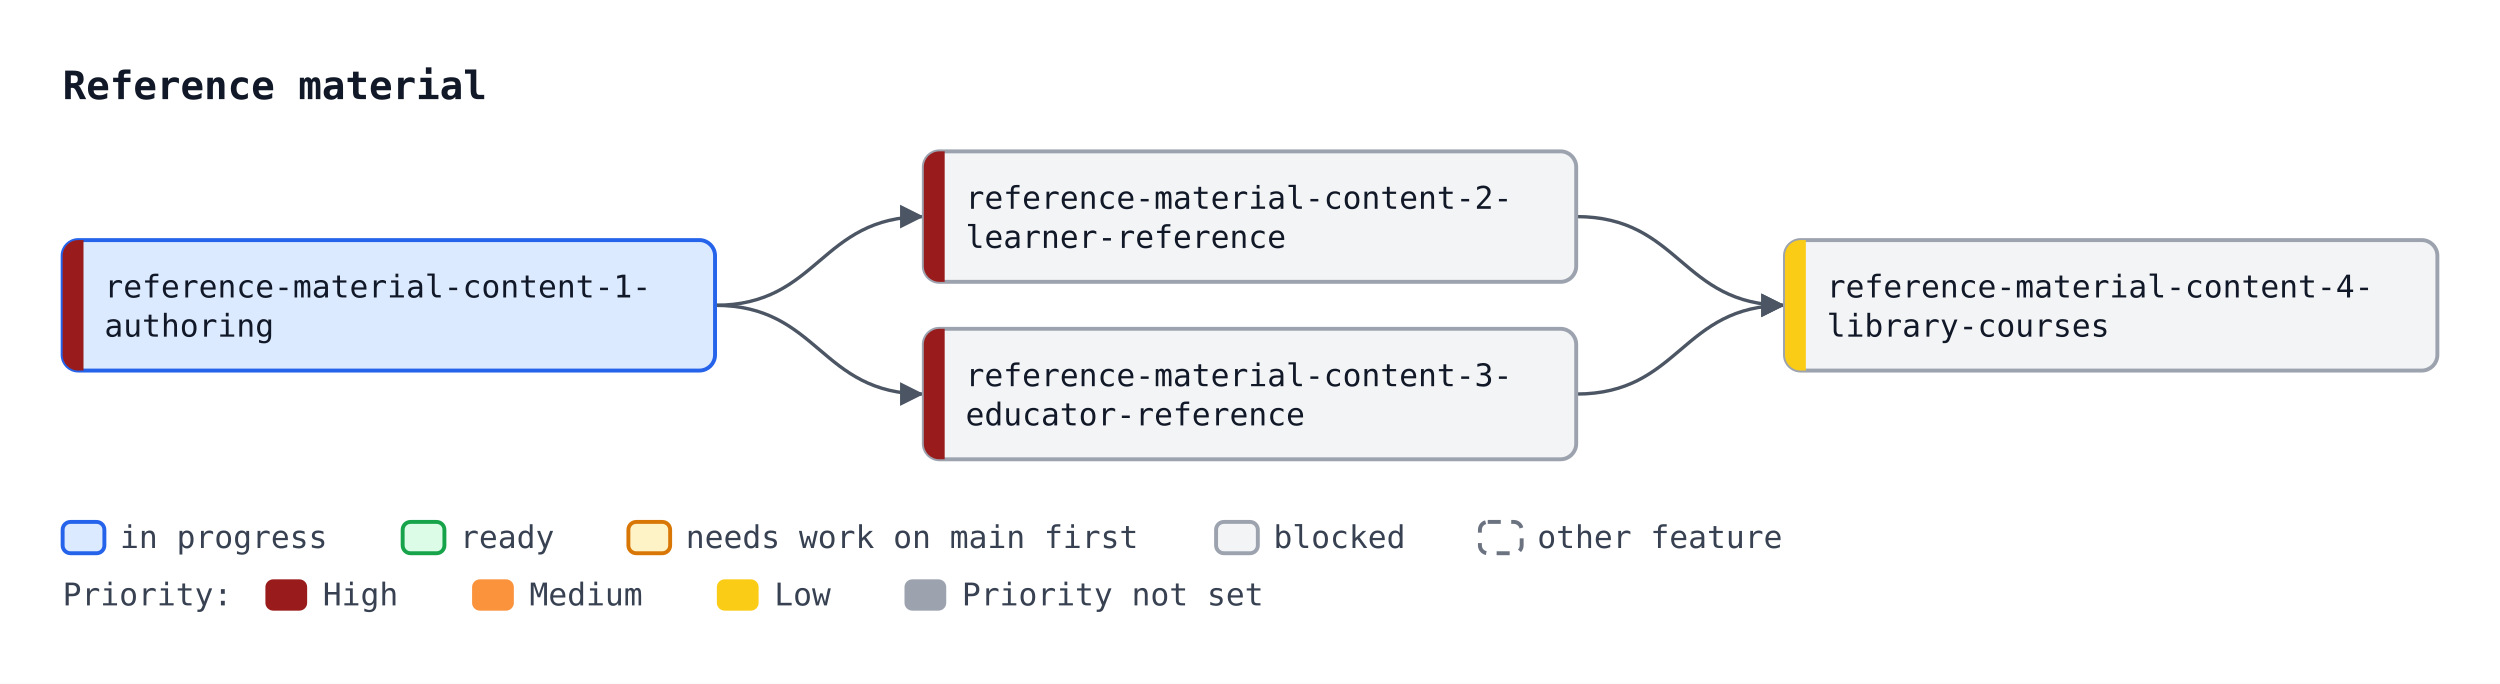
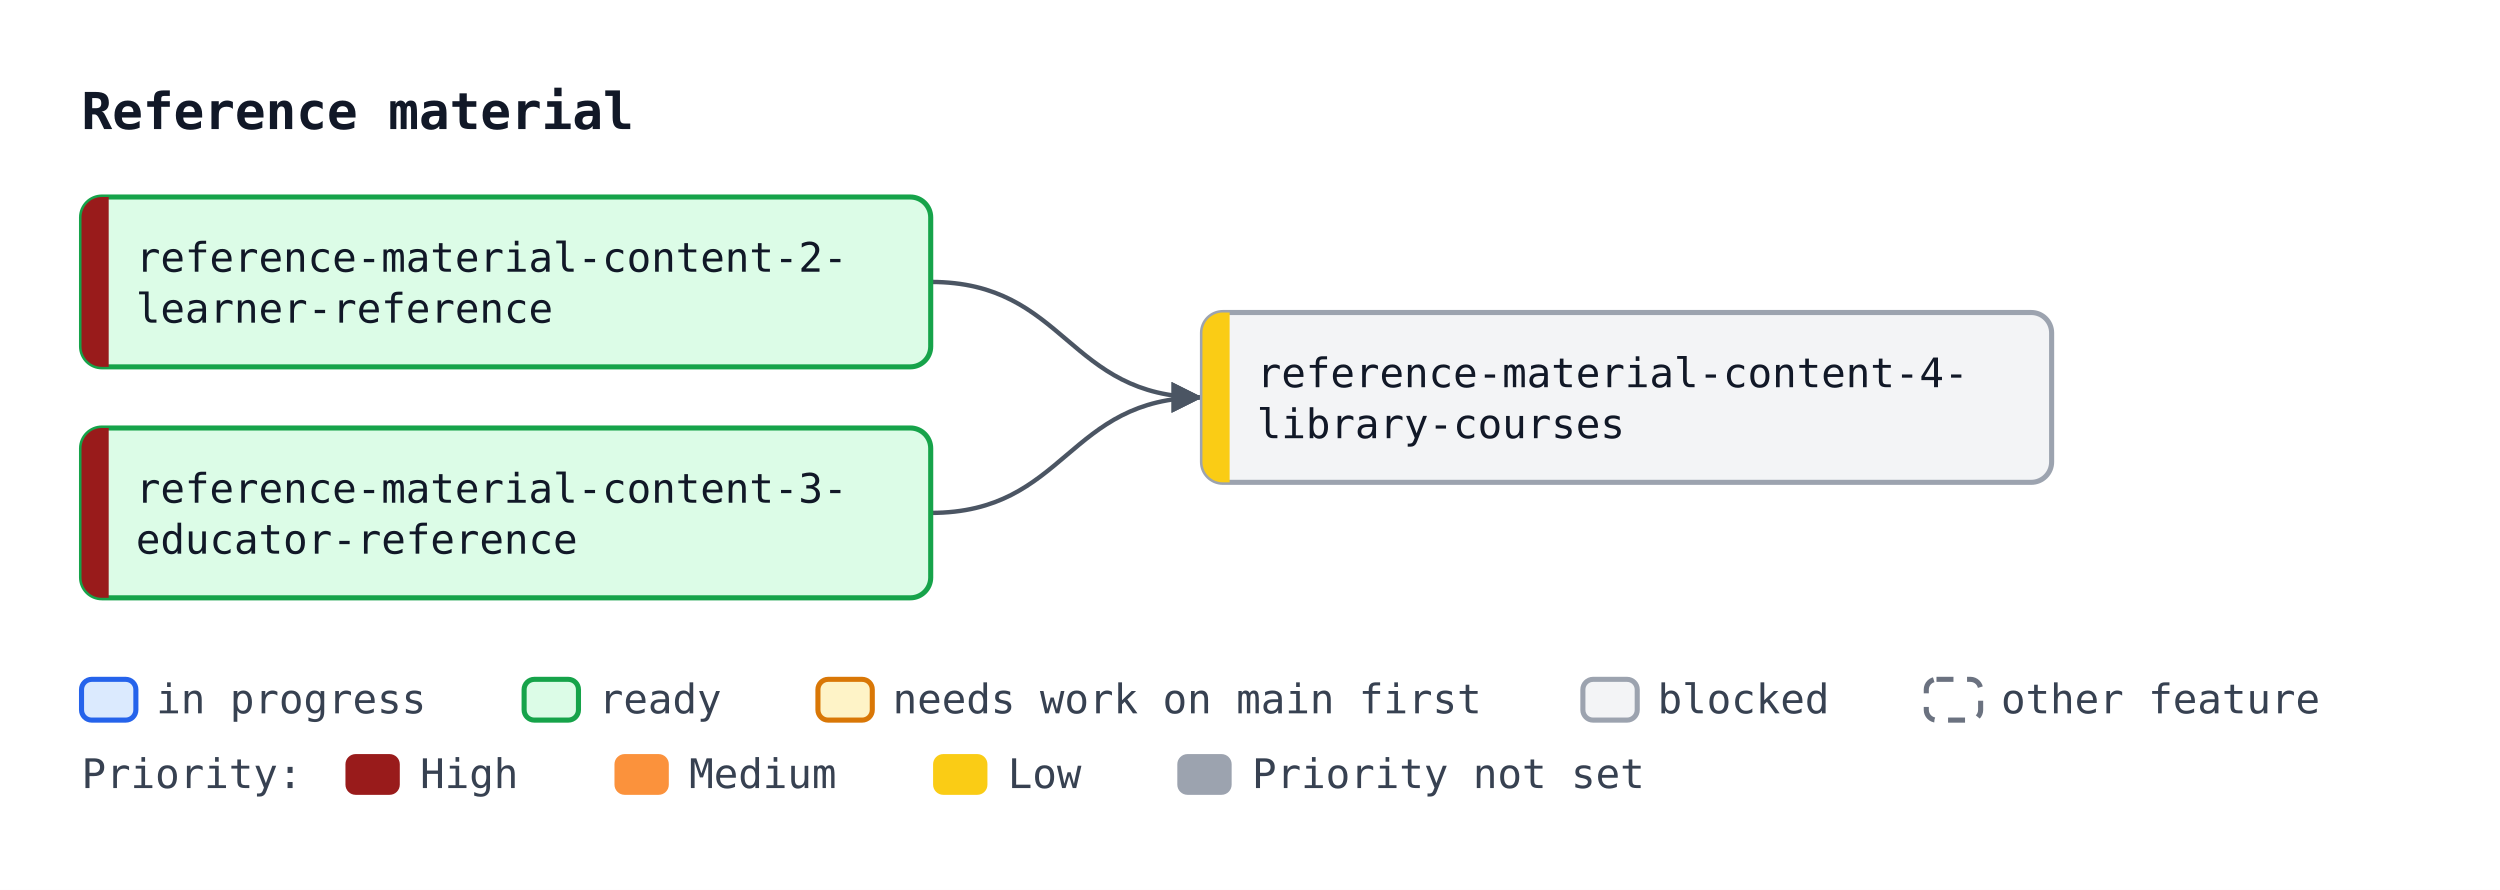
- <svg xmlns="http://www.w3.org/2000/svg" width="958" height="262" viewBox="0 0 958 262" font-family="ui-monospace, SFMono-Regular, Menlo, Consolas, monospace" font-size="12">
+ <svg xmlns="http://www.w3.org/2000/svg" width="736" height="262" viewBox="0 0 736 262" font-family="ui-monospace, SFMono-Regular, Menlo, Consolas, monospace" font-size="12">
  <defs>
    <marker id="arrow" viewBox="0 0 10 10" refX="10" refY="5" markerWidth="7" markerHeight="7" orient="auto-start-reverse">
      <path d="M0,0 L10,5 L0,10 z" fill="#4b5563" />
    </marker>
  </defs>
-   <rect width="958" height="262" fill="#ffffff" />
+   <rect width="736" height="262" fill="#ffffff" />
  <text x="24" y="38" font-size="15" font-weight="bold" fill="#111827">Reference material</text>
-   <path d="M274.0,117.0 C314.0,117.0 314.0,83.0 354.0,83.0" fill="none" stroke="#4b5563" stroke-width="1.3" marker-end="url(#arrow)" />
-   <path d="M274.0,117.0 C314.0,117.0 314.0,151.0 354.0,151.0" fill="none" stroke="#4b5563" stroke-width="1.3" marker-end="url(#arrow)" />
-   <path d="M604.0,83.0 C644.0,83.0 644.0,117.0 684.0,117.0" fill="none" stroke="#4b5563" stroke-width="1.3" marker-end="url(#arrow)" />
-   <path d="M604.0,151.0 C644.0,151.0 644.0,117.0 684.0,117.0" fill="none" stroke="#4b5563" stroke-width="1.3" marker-end="url(#arrow)" />
-   <rect x="24.0" y="92.0" width="250" height="50" rx="6" fill="#dbeafe" stroke="#2563eb" stroke-width="1.5" />
-   <path d="M32.0,92.0 H30.0 A6,6 0 0 0 24.0,98.0 V136.0 A6,6 0 0 0 30.0,142.0 H32.0 Z" fill="#991b1b" />
-   <text x="40.0" y="114.0" fill="#111827">reference-material-content-1-</text>
-   <text x="40.0" y="129.0" fill="#111827">authoring</text>
-   <rect x="354.0" y="58.0" width="250" height="50" rx="6" fill="#f3f4f6" stroke="#9ca3af" stroke-width="1.5" />
-   <path d="M362.0,58.0 H360.0 A6,6 0 0 0 354.0,64.0 V102.0 A6,6 0 0 0 360.0,108.0 H362.0 Z" fill="#991b1b" />
-   <text x="370.0" y="80.0" fill="#111827">reference-material-content-2-</text>
-   <text x="370.0" y="95.0" fill="#111827">learner-reference</text>
-   <rect x="354.0" y="126.0" width="250" height="50" rx="6" fill="#f3f4f6" stroke="#9ca3af" stroke-width="1.5" />
-   <path d="M362.0,126.0 H360.0 A6,6 0 0 0 354.0,132.0 V170.0 A6,6 0 0 0 360.0,176.0 H362.0 Z" fill="#991b1b" />
-   <text x="370.0" y="148.0" fill="#111827">reference-material-content-3-</text>
-   <text x="370.0" y="163.0" fill="#111827">educator-reference</text>
-   <rect x="684.0" y="92.0" width="250" height="50" rx="6" fill="#f3f4f6" stroke="#9ca3af" stroke-width="1.5" />
-   <path d="M692.0,92.0 H690.0 A6,6 0 0 0 684.0,98.0 V136.0 A6,6 0 0 0 690.0,142.0 H692.0 Z" fill="#facc15" />
-   <text x="700.0" y="114.0" fill="#111827">reference-material-content-4-</text>
-   <text x="700.0" y="129.0" fill="#111827">library-courses</text>
+   <path d="M274.0,83.0 C314.0,83.0 314.0,117.0 354.0,117.0" fill="none" stroke="#4b5563" stroke-width="1.3" marker-end="url(#arrow)" />
+   <path d="M274.0,151.0 C314.0,151.0 314.0,117.0 354.0,117.0" fill="none" stroke="#4b5563" stroke-width="1.3" marker-end="url(#arrow)" />
+   <rect x="24.0" y="58.0" width="250" height="50" rx="6" fill="#dcfce7" stroke="#16a34a" stroke-width="1.5" />
+   <path d="M32.0,58.0 H30.0 A6,6 0 0 0 24.0,64.0 V102.0 A6,6 0 0 0 30.0,108.0 H32.0 Z" fill="#991b1b" />
+   <text x="40.0" y="80.0" fill="#111827">reference-material-content-2-</text>
+   <text x="40.0" y="95.0" fill="#111827">learner-reference</text>
+   <rect x="24.0" y="126.0" width="250" height="50" rx="6" fill="#dcfce7" stroke="#16a34a" stroke-width="1.5" />
+   <path d="M32.0,126.0 H30.0 A6,6 0 0 0 24.0,132.0 V170.0 A6,6 0 0 0 30.0,176.0 H32.0 Z" fill="#991b1b" />
+   <text x="40.0" y="148.0" fill="#111827">reference-material-content-3-</text>
+   <text x="40.0" y="163.0" fill="#111827">educator-reference</text>
+   <rect x="354.0" y="92.0" width="250" height="50" rx="6" fill="#f3f4f6" stroke="#9ca3af" stroke-width="1.5" />
+   <path d="M362.0,92.0 H360.0 A6,6 0 0 0 354.0,98.0 V136.0 A6,6 0 0 0 360.0,142.0 H362.0 Z" fill="#facc15" />
+   <text x="370.0" y="114.0" fill="#111827">reference-material-content-4-</text>
+   <text x="370.0" y="129.0" fill="#111827">library-courses</text>
  <rect x="24.0" y="200" width="16" height="12" rx="3" fill="#dbeafe" stroke="#2563eb" stroke-width="1.5" />
  <text x="46.0" y="210" fill="#374151">in progress</text>
  <rect x="154.3" y="200" width="16" height="12" rx="3" fill="#dcfce7" stroke="#16a34a" stroke-width="1.5" />
  <text x="176.3" y="210" fill="#374151">ready</text>
  <rect x="240.8" y="200" width="16" height="12" rx="3" fill="#fef3c7" stroke="#d97706" stroke-width="1.5" />
  <text x="262.8" y="210" fill="#374151">needs work on main first</text>
  <rect x="466.0" y="200" width="16" height="12" rx="3" fill="#f3f4f6" stroke="#9ca3af" stroke-width="1.5" />
  <text x="488.0" y="210" fill="#374151">blocked</text>
  <rect x="567.1" y="200" width="16" height="12" rx="3" fill="#ffffff" stroke="#6b7280" stroke-width="1.5" stroke-dasharray="5 4" />
  <text x="589.1" y="210" fill="#374151">other feature</text>
  <text x="24" y="232" fill="#374151">Priority:</text>
  <rect x="101.7" y="222" width="16" height="12" rx="3" fill="#991b1b" />
  <text x="123.7" y="232" fill="#374151">High</text>
  <rect x="180.9" y="222" width="16" height="12" rx="3" fill="#fb923c" />
  <text x="202.9" y="232" fill="#374151">Medium</text>
  <rect x="274.7" y="222" width="16" height="12" rx="3" fill="#facc15" />
  <text x="296.7" y="232" fill="#374151">Low</text>
  <rect x="346.6" y="222" width="16" height="12" rx="3" fill="#9ca3af" />
  <text x="368.6" y="232" fill="#374151">Priority not set</text>
</svg>
